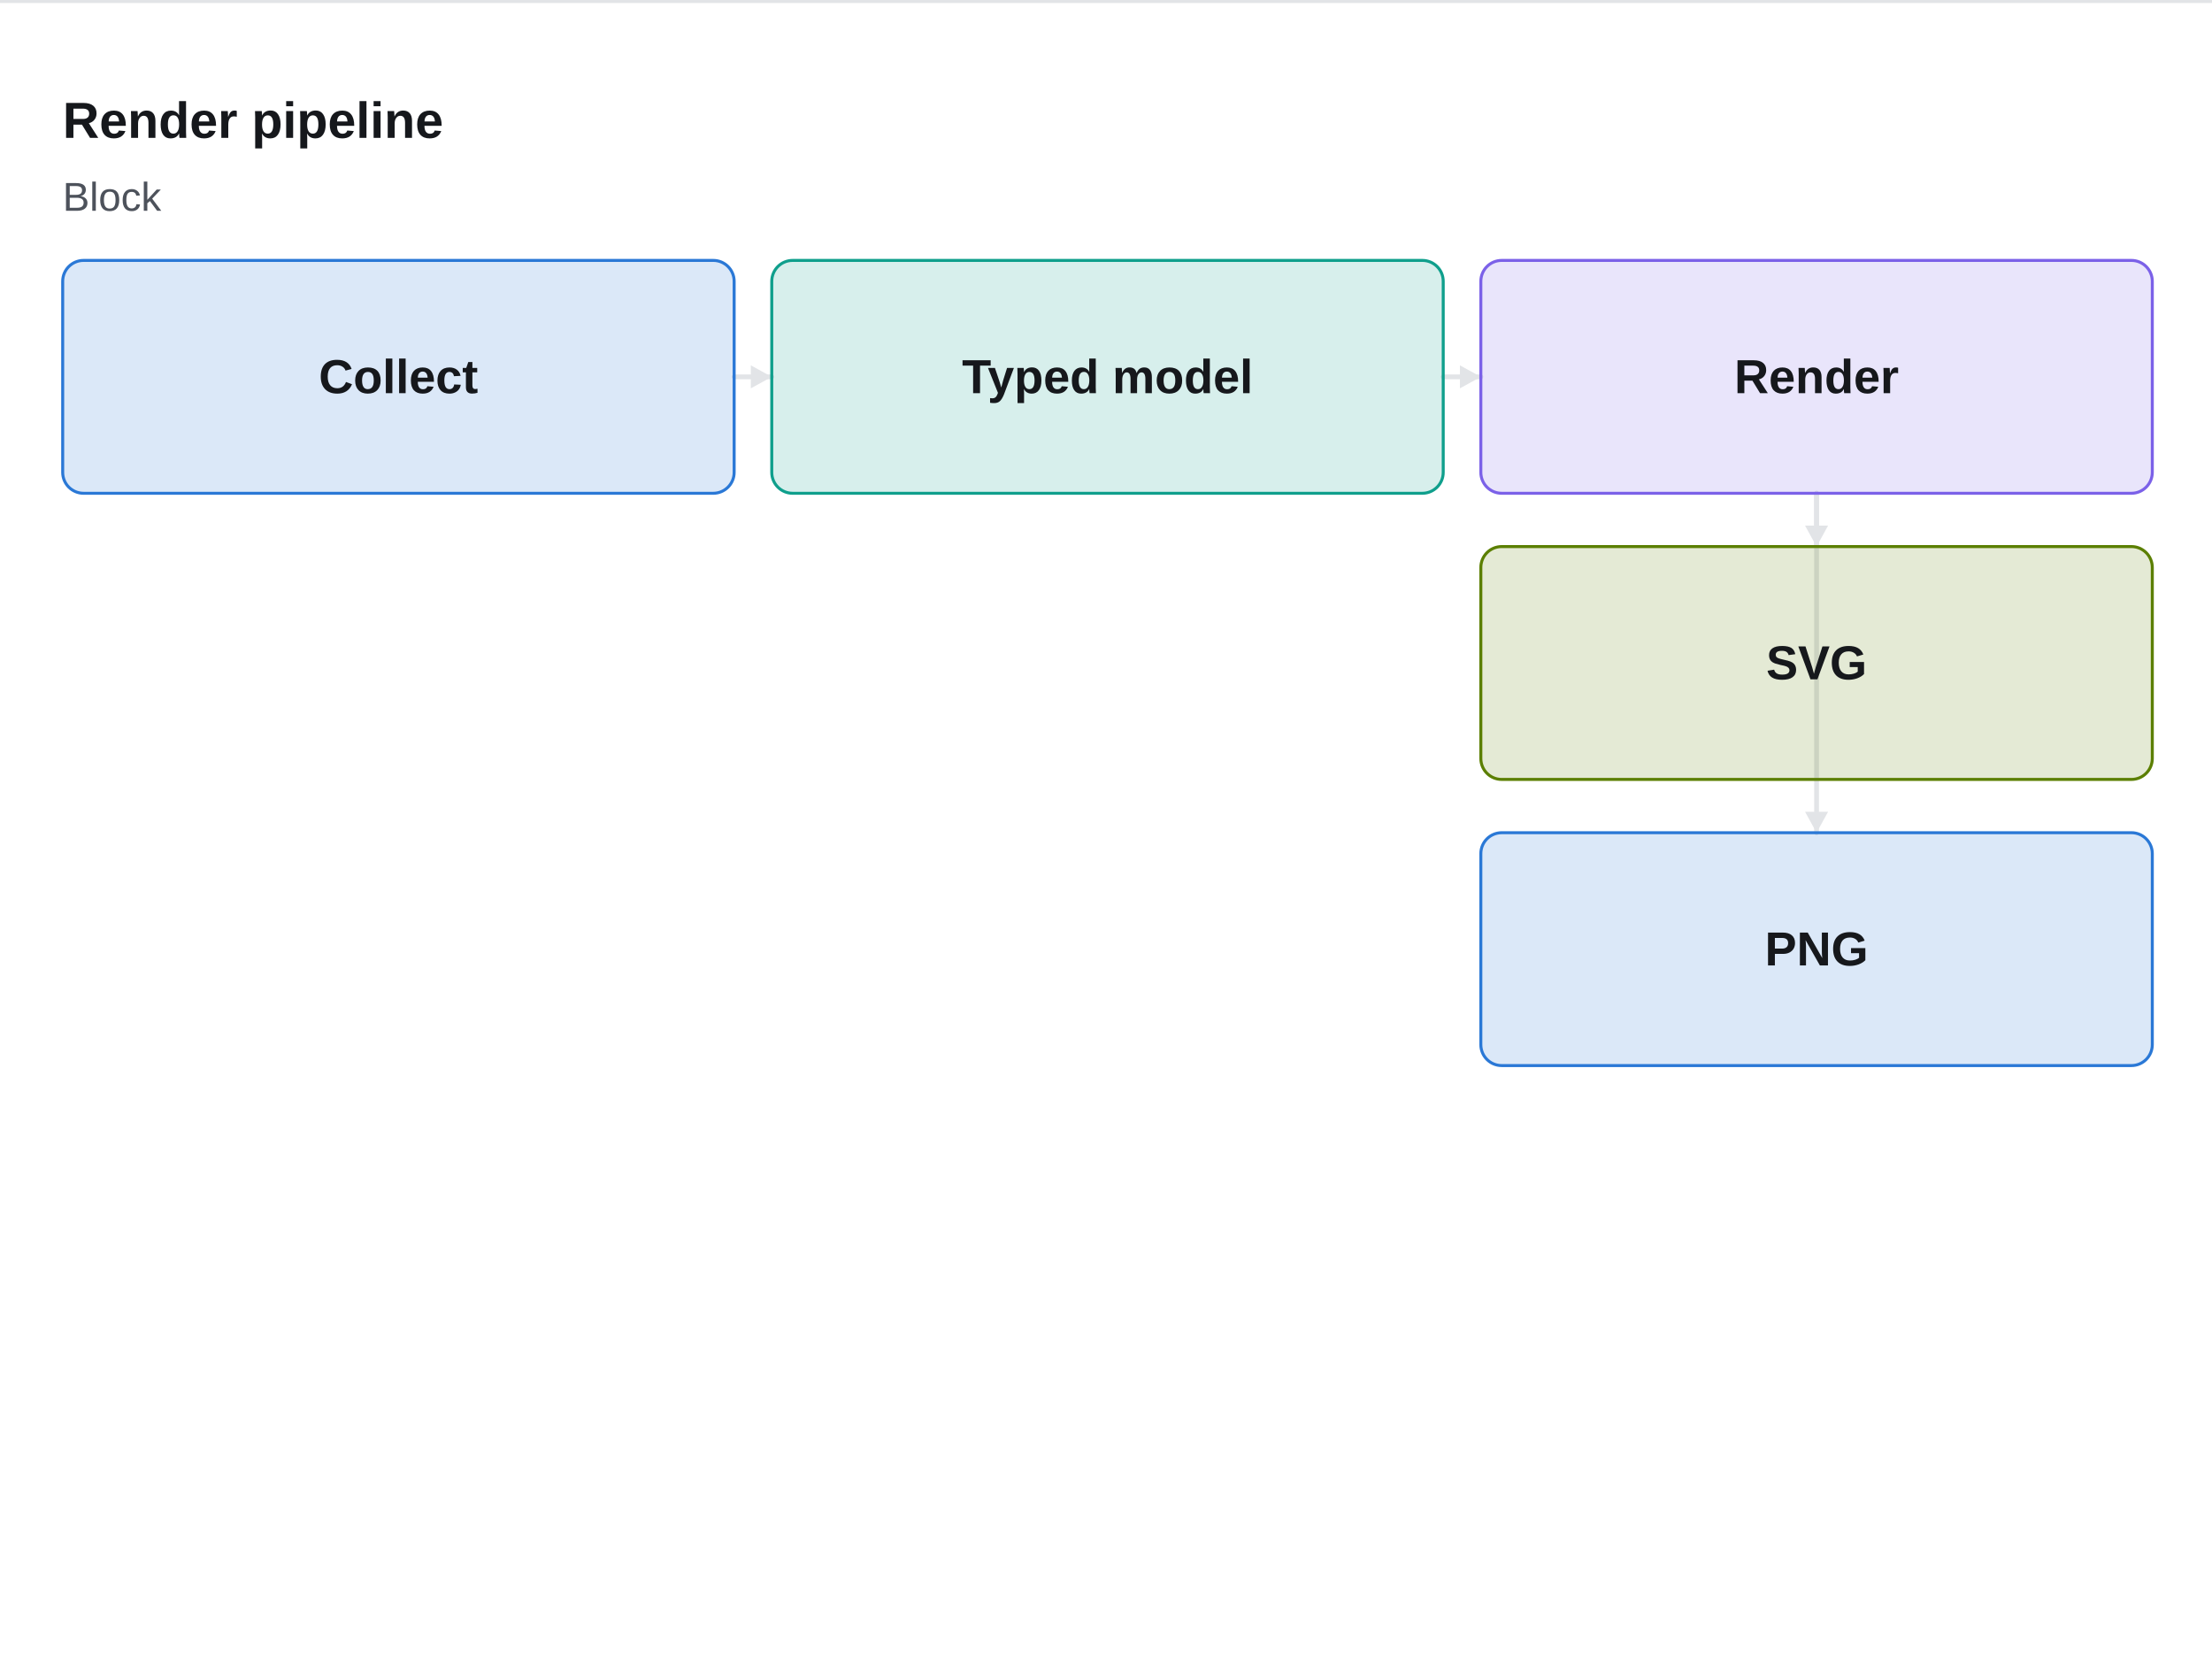
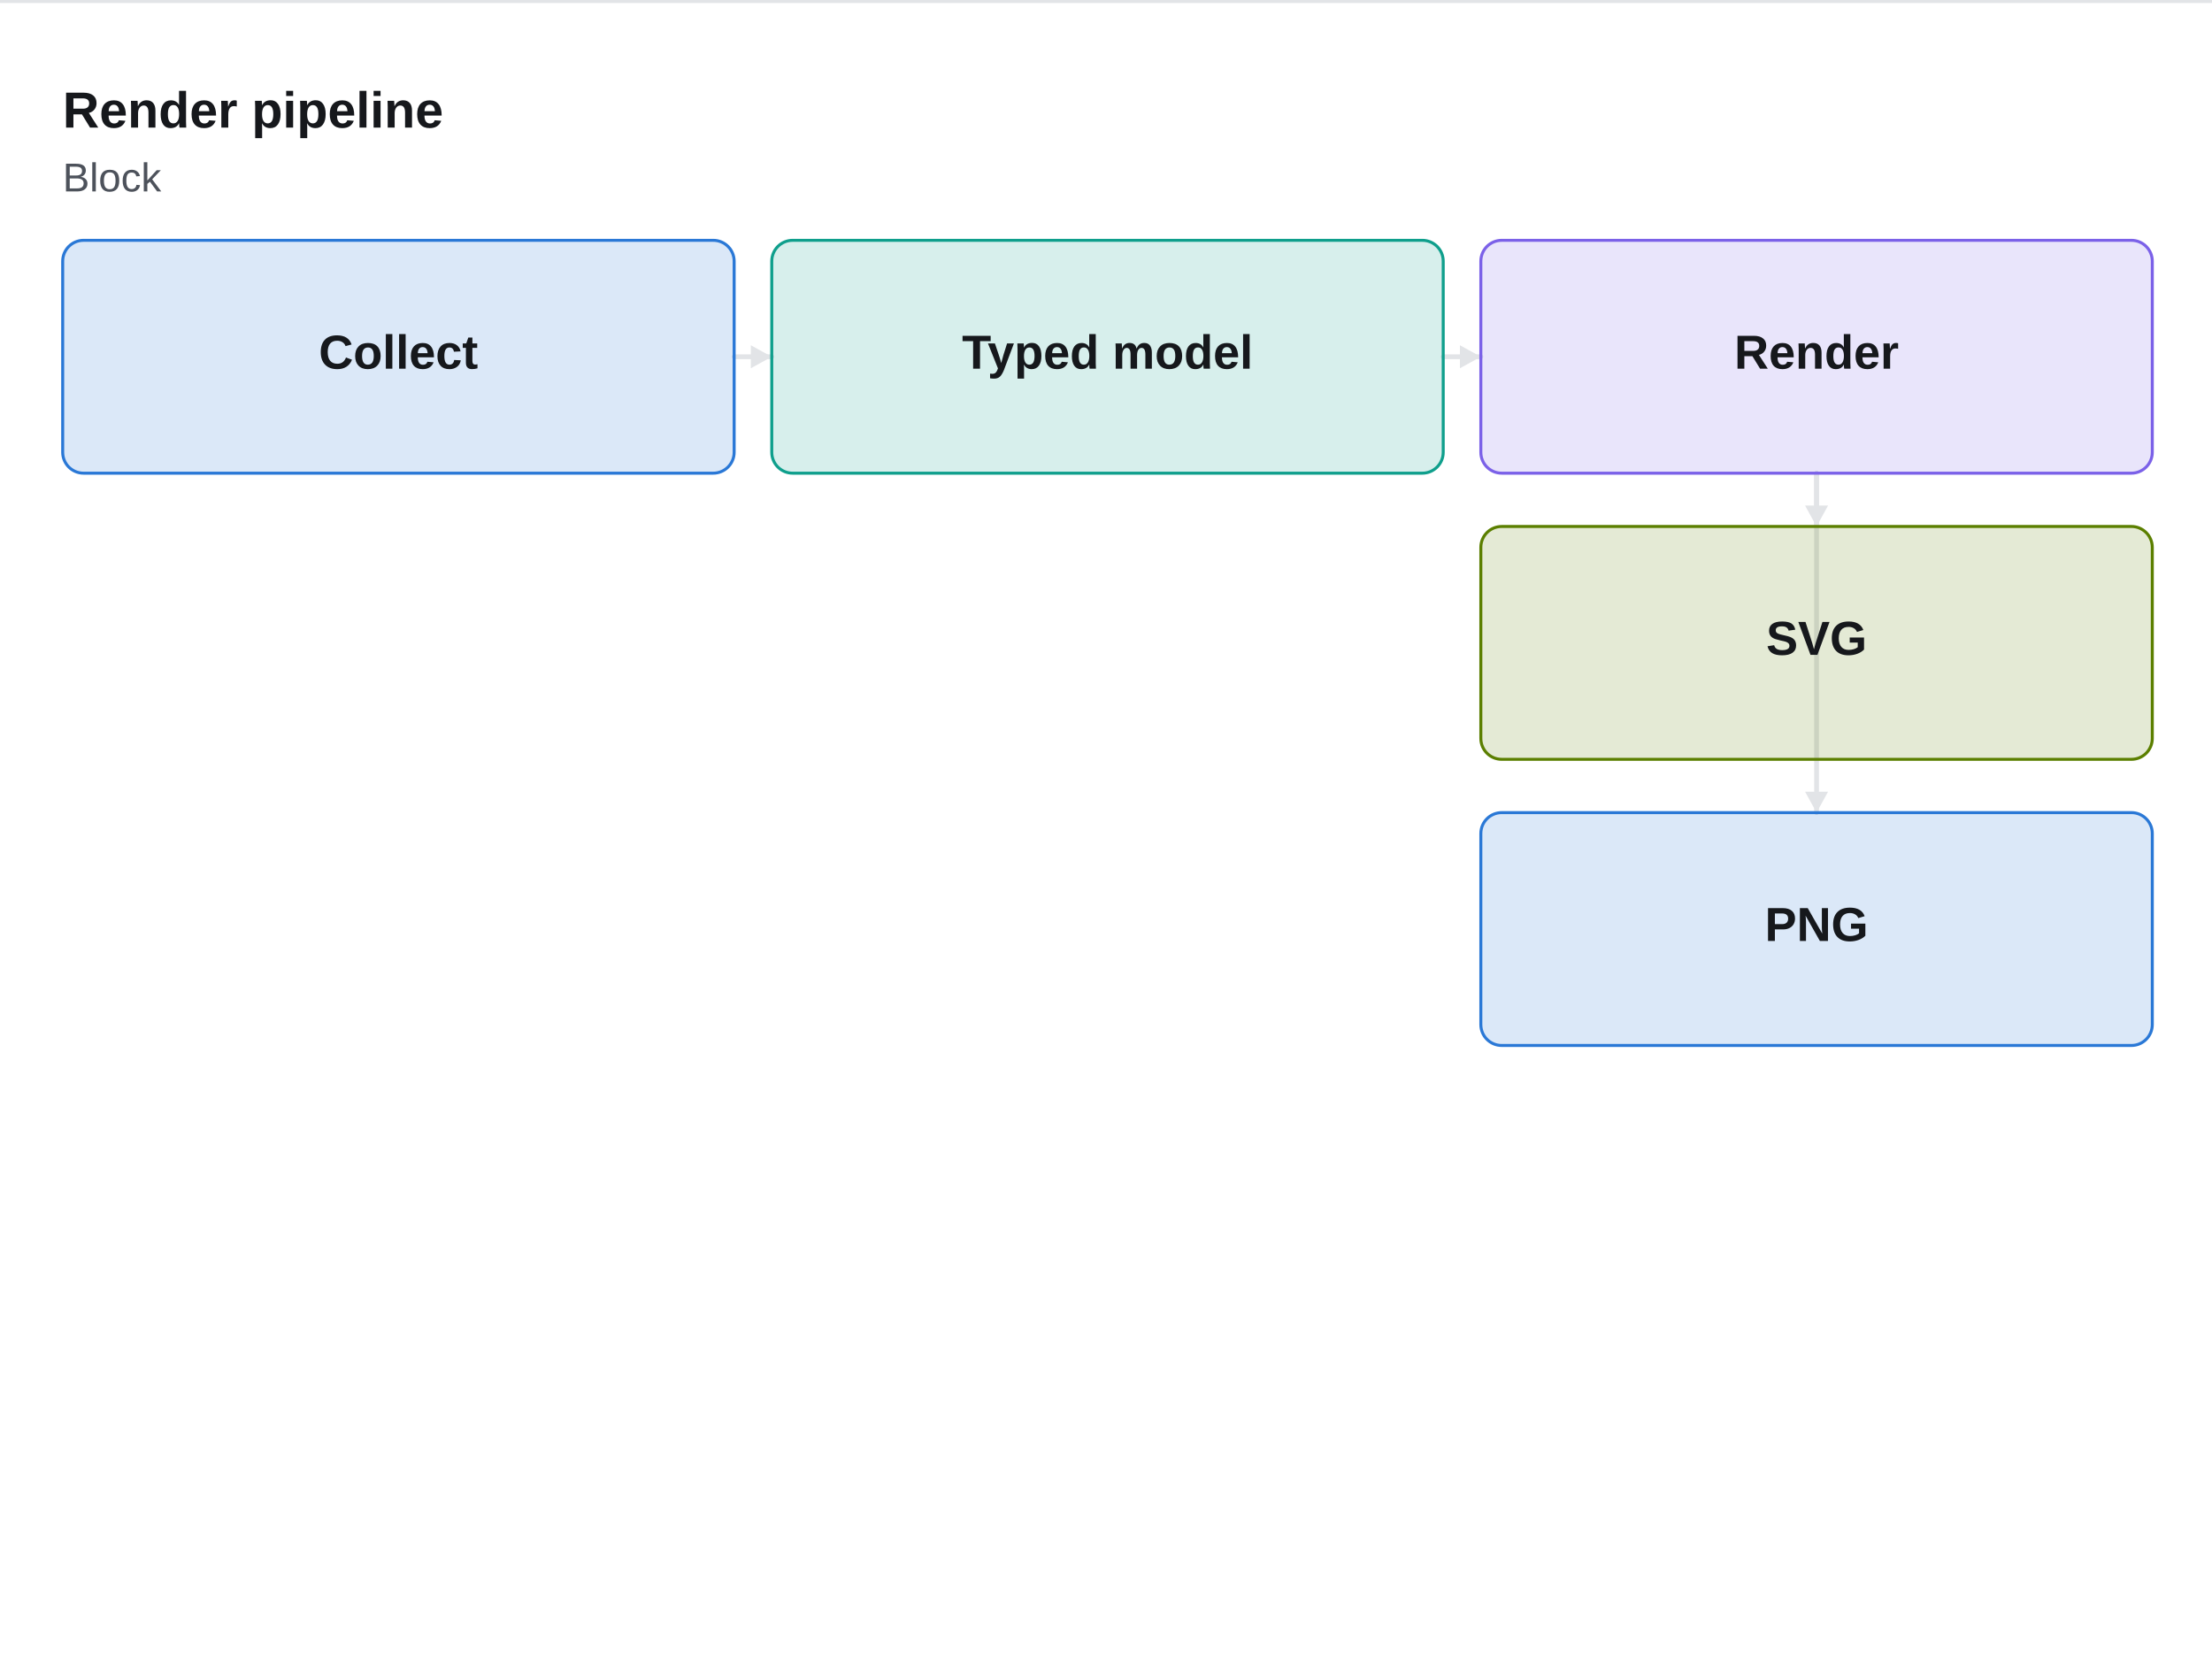
- <svg xmlns="http://www.w3.org/2000/svg" id="cfx-visual-d7a9a475" width="741" height="556" viewBox="9 0 741 555.8" role="img" aria-labelledby="cfx-visual-d7a9a475-title cfx-visual-d7a9a475-desc" preserveAspectRatio="xMidYMid meet" shape-rendering="geometricPrecision" text-rendering="geometricPrecision" data-cfx-look="graphite" style="max-width:100%;height:auto;display:block" data-cfx-label-layout="measured" data-cfx-label-count="7" data-cfx-label-dropped="0">
+ <svg xmlns="http://www.w3.org/2000/svg" id="cfx-visual-8afc06b0" width="741" height="556" viewBox="9 0 741 555.8" role="img" aria-labelledby="cfx-visual-8afc06b0-title cfx-visual-8afc06b0-desc" preserveAspectRatio="xMidYMid meet" shape-rendering="geometricPrecision" text-rendering="geometricPrecision" data-cfx-look="graphite" style="max-width:100%;height:auto;display:block" data-cfx-label-layout="measured" data-cfx-label-count="7" data-cfx-label-dropped="0">
  <defs>
-     <style>#cfx-visual-d7a9a475 .cfx-guide-stroke,#cfx-visual-d7a9a475 .cfx-premium-stroke{vector-effect:non-scaling-stroke;shape-rendering:geometricPrecision}#cfx-visual-d7a9a475 text{text-rendering:geometricPrecision;-webkit-font-smoothing:antialiased}</style>
-     <clipPath id="cfx-visual-d7a9a475-visualCardClip">
+     <style>#cfx-visual-8afc06b0 .cfx-guide-stroke,#cfx-visual-8afc06b0 .cfx-premium-stroke{vector-effect:non-scaling-stroke;shape-rendering:geometricPrecision}#cfx-visual-8afc06b0 text{text-rendering:geometricPrecision;-webkit-font-smoothing:antialiased}</style>
+     <clipPath id="cfx-visual-8afc06b0-visualCardClip">
      <rect x="0" y="0" width="760" height="570" rx="3" />
    </clipPath>
  </defs>
  <rect data-cfx-role="visual-background" width="100%" height="100%" fill="#F2F3F4" />
  <rect data-cfx-role="visual-card" class="cfx-guide-stroke" x="0.5" y="0.5" width="759" height="569" rx="3" fill="#FFFFFF" stroke="#E2E4E7" />
-   <text data-cfx-role="visual-title" x="30" y="46.187" fill="#16181C" font-family="Calibri, Carlito, Segoe UI, Arial, system-ui, sans-serif" font-size="17" font-weight="700" data-cfx-label-original="Render pipeline" data-cfx-label-status="placed" data-cfx-label-x="30" data-cfx-label-y="30" data-cfx-label-width="111.579" data-cfx-label-height="20.752">Render pipeline</text>
-   <text data-cfx-role="visual-subtitle" x="30" y="70.606" fill="#4D525B" font-family="Calibri, Carlito, Segoe UI, Arial, system-ui, sans-serif" font-size="13.5" data-cfx-label-original="Block" data-cfx-label-status="placed" data-cfx-label-x="30" data-cfx-label-y="57.752" data-cfx-label-width="29.406" data-cfx-label-height="16.479">Block</text>
-   <line data-cfx-role="block-layout-edge" data-source-id="collect" data-target-id="model" x1="254.933" y1="126.231" x2="267.533" y2="126.231" stroke="#E2E4E7" stroke-width="1.6" stroke-linecap="round" />
-   <path data-cfx-role="block-layout-edge-arrow" d="M 267.533 126.231 L 260.523 130.085 L 260.523 122.377 Z" fill="#E2E4E7" />
-   <line data-cfx-role="block-layout-edge" data-source-id="model" data-target-id="render" x1="492.467" y1="126.231" x2="505.067" y2="126.231" stroke="#E2E4E7" stroke-width="1.6" stroke-linecap="round" />
-   <path data-cfx-role="block-layout-edge-arrow" d="M 505.067 126.231 L 498.056 130.085 L 498.056 122.377 Z" fill="#E2E4E7" />
-   <line data-cfx-role="block-layout-edge" data-source-id="render" data-target-id="svg" x1="617.533" y1="165.231" x2="617.533" y2="183.081" stroke="#E2E4E7" stroke-width="1.6" stroke-linecap="round" />
-   <path data-cfx-role="block-layout-edge-arrow" d="M 617.533 183.081 L 613.679 176.071 L 621.387 176.071 Z" fill="#E2E4E7" />
-   <line data-cfx-role="block-layout-edge" data-source-id="render" data-target-id="png" x1="617.533" y1="165.231" x2="617.533" y2="278.931" stroke="#E2E4E7" stroke-width="1.6" stroke-linecap="round" />
-   <path data-cfx-role="block-layout-edge-arrow" d="M 617.533 278.931 L 613.679 271.921 L 621.387 271.921 Z" fill="#E2E4E7" />
-   <rect data-cfx-role="block-layout-node" data-block-id="collect" x="30" y="87.231" width="224.933" height="78" rx="7" fill="rgba(42,120,214,0.165)" stroke="#2A78D6" />
-   <text data-cfx-role="block-layout-node-label" x="142.467" y="131.7" text-anchor="middle" fill="#16181C" font-family="Calibri, Carlito, Segoe UI, Arial, system-ui, sans-serif" font-size="16" font-weight="700" data-cfx-label-original="Collect" data-cfx-label-status="placed" data-cfx-label-x="119.854" data-cfx-label-y="116.466" data-cfx-label-width="45.227" data-cfx-label-height="19.531">Collect</text>
-   <rect data-cfx-role="block-layout-node" data-block-id="model" x="267.533" y="87.231" width="224.933" height="78" rx="7" fill="rgba(15,159,140,0.165)" stroke="#0F9F8C" />
-   <text data-cfx-role="block-layout-node-label" x="380" y="131.7" text-anchor="middle" fill="#16181C" font-family="Calibri, Carlito, Segoe UI, Arial, system-ui, sans-serif" font-size="16" font-weight="700" data-cfx-label-original="Typed model" data-cfx-label-status="placed" data-cfx-label-x="336.984" data-cfx-label-y="116.466" data-cfx-label-width="86.031" data-cfx-label-height="19.531">Typed model</text>
-   <rect data-cfx-role="block-layout-node" data-block-id="render" x="505.067" y="87.231" width="224.933" height="78" rx="7" fill="rgba(123,97,232,0.165)" stroke="#7B61E8" />
-   <text data-cfx-role="block-layout-node-label" x="617.533" y="131.7" text-anchor="middle" fill="#16181C" font-family="Calibri, Carlito, Segoe UI, Arial, system-ui, sans-serif" font-size="16" font-weight="700" data-cfx-label-original="Render" data-cfx-label-status="placed" data-cfx-label-x="593.662" data-cfx-label-y="116.466" data-cfx-label-width="47.742" data-cfx-label-height="19.531">Render</text>
-   <rect data-cfx-role="block-layout-node" data-block-id="svg" x="505.067" y="183.081" width="224.933" height="78" rx="7" fill="rgba(91,127,0,0.165)" stroke="#5B7F00" />
-   <text data-cfx-role="block-layout-node-label" x="617.533" y="227.55" text-anchor="middle" fill="#16181C" font-family="Calibri, Carlito, Segoe UI, Arial, system-ui, sans-serif" font-size="16" font-weight="700" data-cfx-label-original="SVG" data-cfx-label-status="placed" data-cfx-label-x="604.142" data-cfx-label-y="212.316" data-cfx-label-width="26.781" data-cfx-label-height="19.531">SVG</text>
-   <rect data-cfx-role="block-layout-node" data-block-id="png" x="505.067" y="278.931" width="224.933" height="78" rx="7" fill="rgba(42,120,214,0.165)" stroke="#2A78D6" />
-   <text data-cfx-role="block-layout-node-label" x="617.533" y="323.4" text-anchor="middle" fill="#16181C" font-family="Calibri, Carlito, Segoe UI, Arial, system-ui, sans-serif" font-size="16" font-weight="700" data-cfx-label-original="PNG" data-cfx-label-status="placed" data-cfx-label-x="602.908" data-cfx-label-y="308.166" data-cfx-label-width="29.25" data-cfx-label-height="19.531">PNG</text>
+   <text data-cfx-role="visual-title" x="30" y="42.75" fill="#16181C" font-family="Calibri, Carlito, Segoe UI, Arial, system-ui, sans-serif" font-size="17" font-weight="700" data-cfx-label-original="Render pipeline" data-cfx-label-status="placed" data-cfx-label-x="30" data-cfx-label-y="30" data-cfx-label-width="111.579" data-cfx-label-height="17">Render pipeline</text>
+   <text data-cfx-role="visual-subtitle" x="30" y="64.125" fill="#4D525B" font-family="Calibri, Carlito, Segoe UI, Arial, system-ui, sans-serif" font-size="13.5" data-cfx-label-original="Block" data-cfx-label-status="placed" data-cfx-label-x="30" data-cfx-label-y="54" data-cfx-label-width="29.406" data-cfx-label-height="13.5">Block</text>
+   <line data-cfx-role="block-layout-edge" data-source-id="collect" data-target-id="model" x1="254.933" y1="119.5" x2="267.533" y2="119.5" stroke="#E2E4E7" stroke-width="1.6" stroke-linecap="round" />
+   <path data-cfx-role="block-layout-edge-arrow" d="M 267.533 119.5 L 260.523 123.354 L 260.523 115.646 Z" fill="#E2E4E7" />
+   <line data-cfx-role="block-layout-edge" data-source-id="model" data-target-id="render" x1="492.467" y1="119.5" x2="505.067" y2="119.5" stroke="#E2E4E7" stroke-width="1.6" stroke-linecap="round" />
+   <path data-cfx-role="block-layout-edge-arrow" d="M 505.067 119.5 L 498.056 123.354 L 498.056 115.646 Z" fill="#E2E4E7" />
+   <line data-cfx-role="block-layout-edge" data-source-id="render" data-target-id="svg" x1="617.533" y1="158.5" x2="617.533" y2="176.35" stroke="#E2E4E7" stroke-width="1.6" stroke-linecap="round" />
+   <path data-cfx-role="block-layout-edge-arrow" d="M 617.533 176.35 L 613.679 169.34 L 621.387 169.34 Z" fill="#E2E4E7" />
+   <line data-cfx-role="block-layout-edge" data-source-id="render" data-target-id="png" x1="617.533" y1="158.5" x2="617.533" y2="272.2" stroke="#E2E4E7" stroke-width="1.6" stroke-linecap="round" />
+   <path data-cfx-role="block-layout-edge-arrow" d="M 617.533 272.2 L 613.679 265.19 L 621.387 265.19 Z" fill="#E2E4E7" />
+   <rect data-cfx-role="block-layout-node" data-block-id="collect" x="30" y="80.5" width="224.933" height="78" rx="7" fill="rgba(42,120,214,0.165)" stroke="#2A78D6" />
+   <text data-cfx-role="block-layout-node-label" x="142.467" y="123.5" text-anchor="middle" fill="#16181C" font-family="Calibri, Carlito, Segoe UI, Arial, system-ui, sans-serif" font-size="16" font-weight="700" data-cfx-label-original="Collect" data-cfx-label-status="placed" data-cfx-label-x="119.854" data-cfx-label-y="111.5" data-cfx-label-width="45.227" data-cfx-label-height="16">Collect</text>
+   <rect data-cfx-role="block-layout-node" data-block-id="model" x="267.533" y="80.5" width="224.933" height="78" rx="7" fill="rgba(15,159,140,0.165)" stroke="#0F9F8C" />
+   <text data-cfx-role="block-layout-node-label" x="380" y="123.5" text-anchor="middle" fill="#16181C" font-family="Calibri, Carlito, Segoe UI, Arial, system-ui, sans-serif" font-size="16" font-weight="700" data-cfx-label-original="Typed model" data-cfx-label-status="placed" data-cfx-label-x="336.984" data-cfx-label-y="111.5" data-cfx-label-width="86.031" data-cfx-label-height="16">Typed model</text>
+   <rect data-cfx-role="block-layout-node" data-block-id="render" x="505.067" y="80.5" width="224.933" height="78" rx="7" fill="rgba(123,97,232,0.165)" stroke="#7B61E8" />
+   <text data-cfx-role="block-layout-node-label" x="617.533" y="123.5" text-anchor="middle" fill="#16181C" font-family="Calibri, Carlito, Segoe UI, Arial, system-ui, sans-serif" font-size="16" font-weight="700" data-cfx-label-original="Render" data-cfx-label-status="placed" data-cfx-label-x="593.662" data-cfx-label-y="111.5" data-cfx-label-width="47.742" data-cfx-label-height="16">Render</text>
+   <rect data-cfx-role="block-layout-node" data-block-id="svg" x="505.067" y="176.35" width="224.933" height="78" rx="7" fill="rgba(91,127,0,0.165)" stroke="#5B7F00" />
+   <text data-cfx-role="block-layout-node-label" x="617.533" y="219.35" text-anchor="middle" fill="#16181C" font-family="Calibri, Carlito, Segoe UI, Arial, system-ui, sans-serif" font-size="16" font-weight="700" data-cfx-label-original="SVG" data-cfx-label-status="placed" data-cfx-label-x="604.142" data-cfx-label-y="207.35" data-cfx-label-width="26.781" data-cfx-label-height="16">SVG</text>
+   <rect data-cfx-role="block-layout-node" data-block-id="png" x="505.067" y="272.2" width="224.933" height="78" rx="7" fill="rgba(42,120,214,0.165)" stroke="#2A78D6" />
+   <text data-cfx-role="block-layout-node-label" x="617.533" y="315.2" text-anchor="middle" fill="#16181C" font-family="Calibri, Carlito, Segoe UI, Arial, system-ui, sans-serif" font-size="16" font-weight="700" data-cfx-label-original="PNG" data-cfx-label-status="placed" data-cfx-label-x="602.908" data-cfx-label-y="303.2" data-cfx-label-width="29.25" data-cfx-label-height="16">PNG</text>
</svg>
